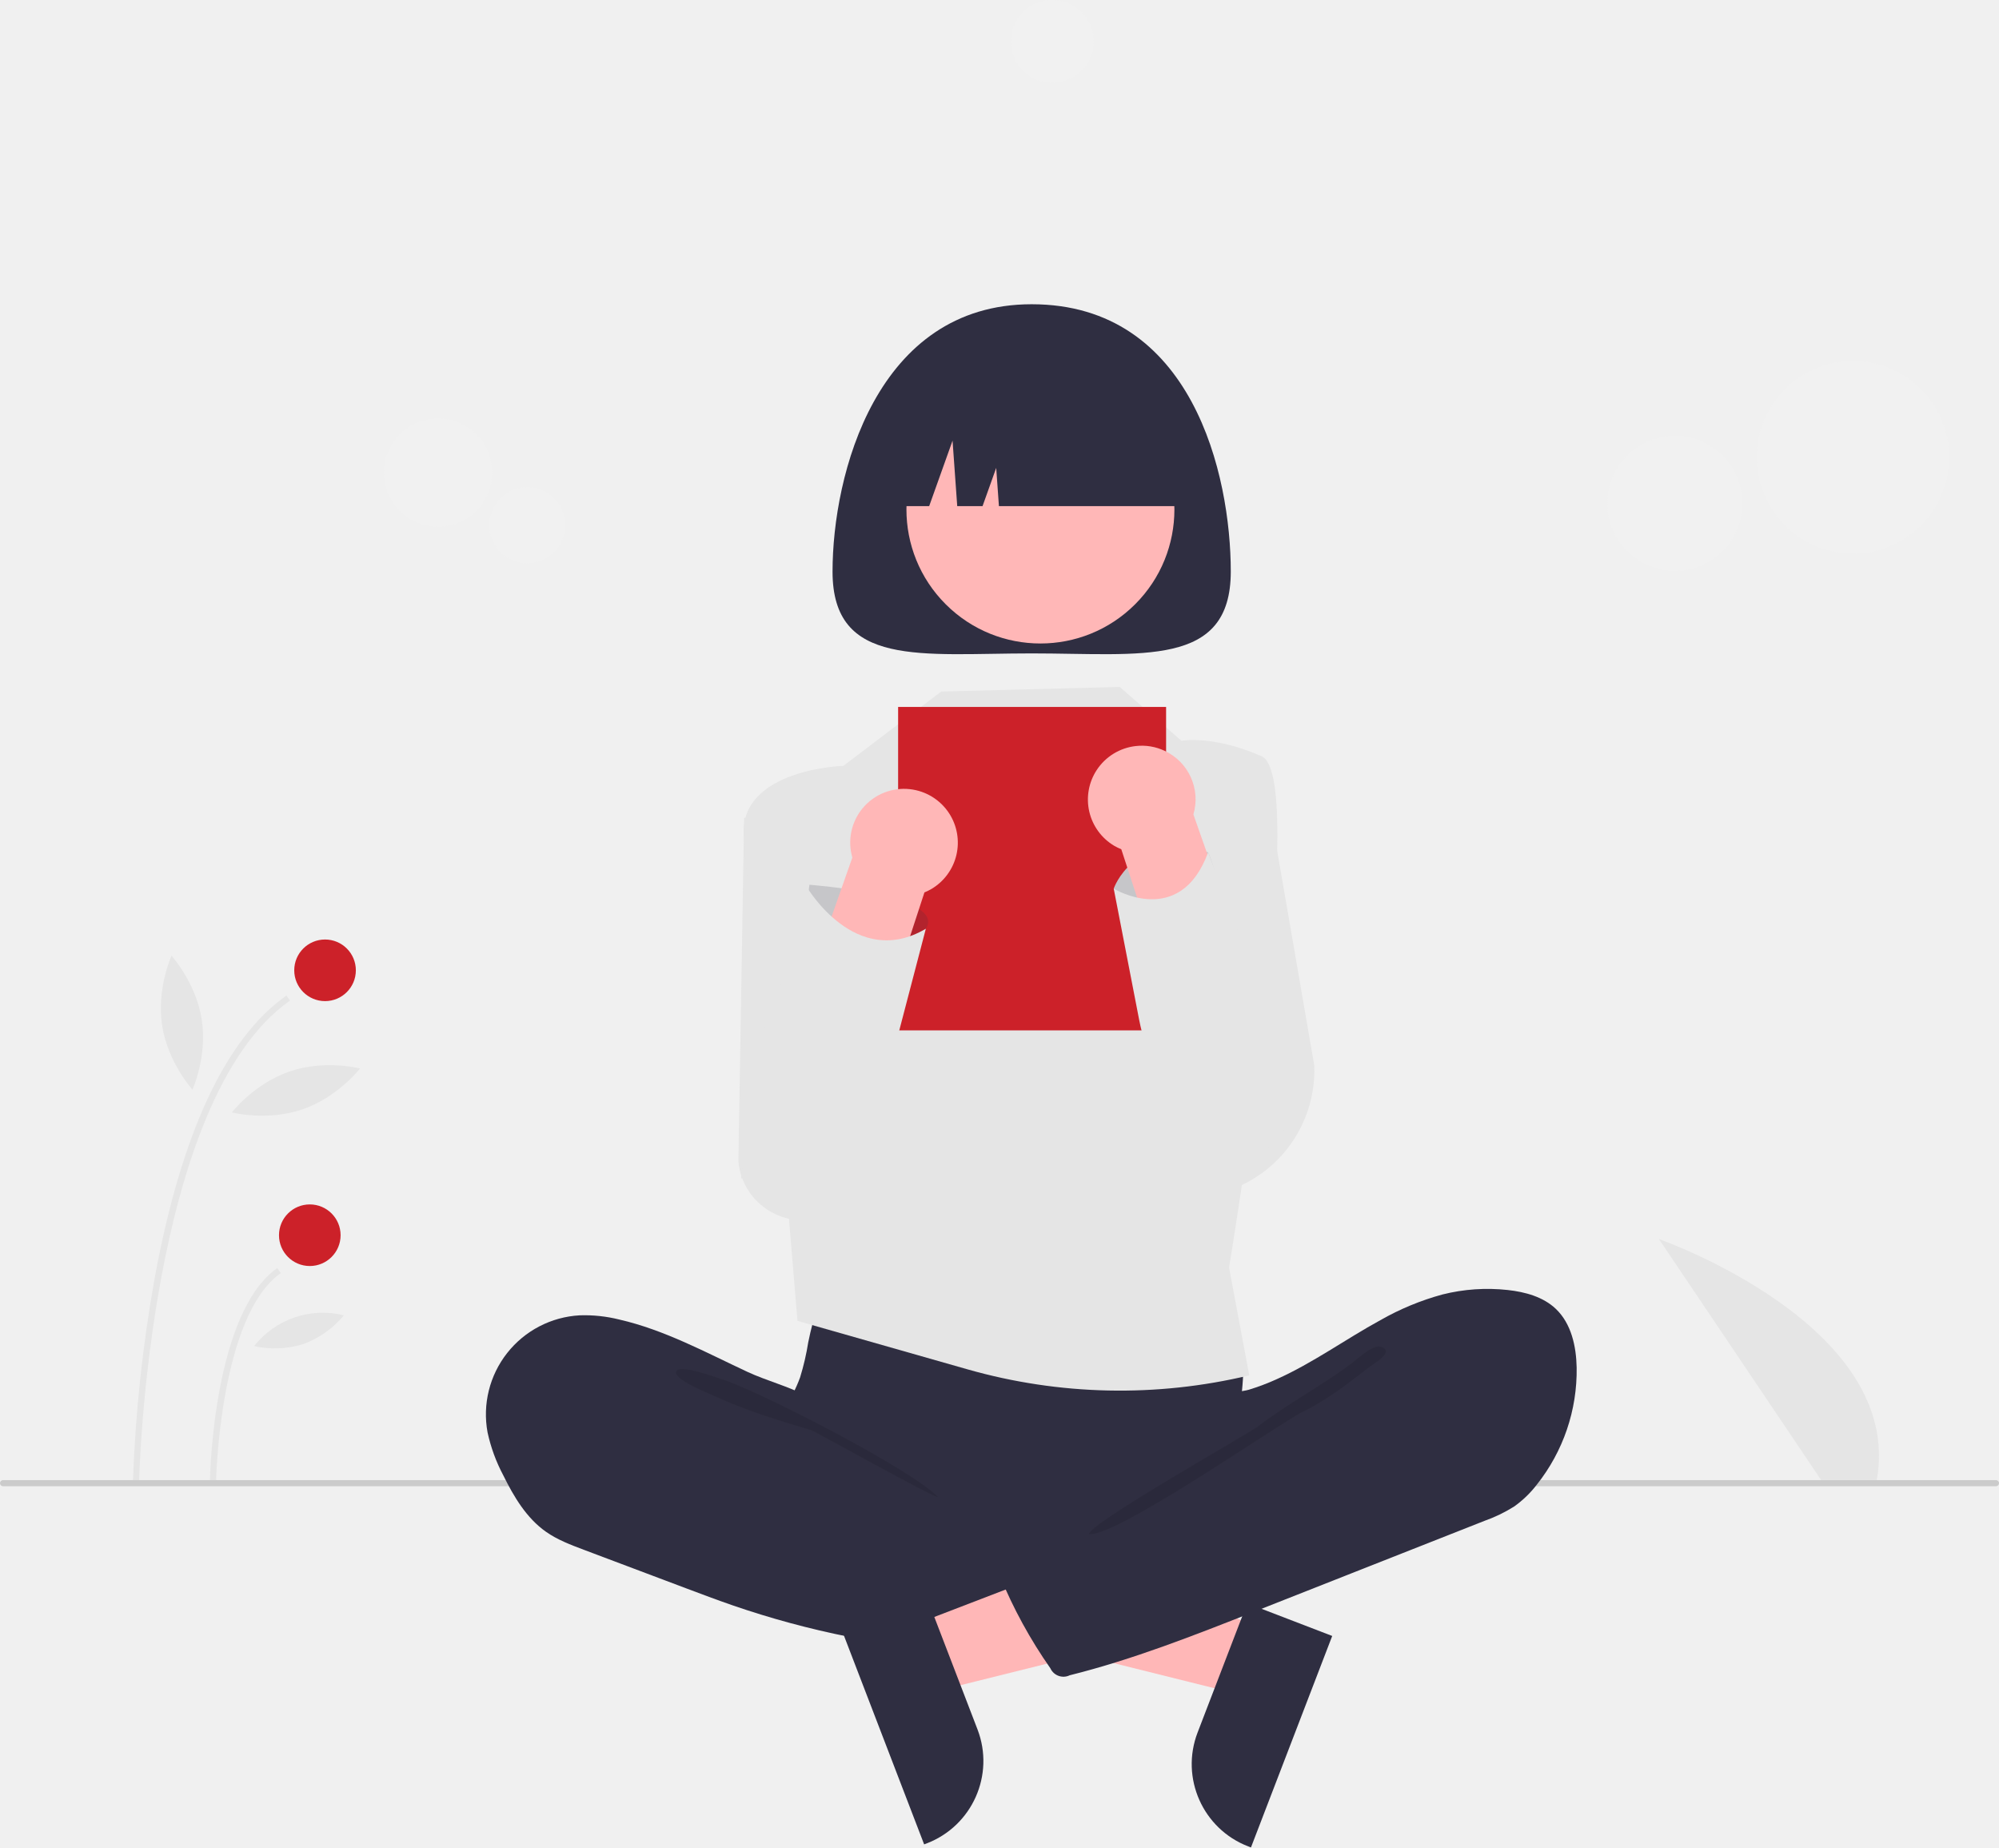
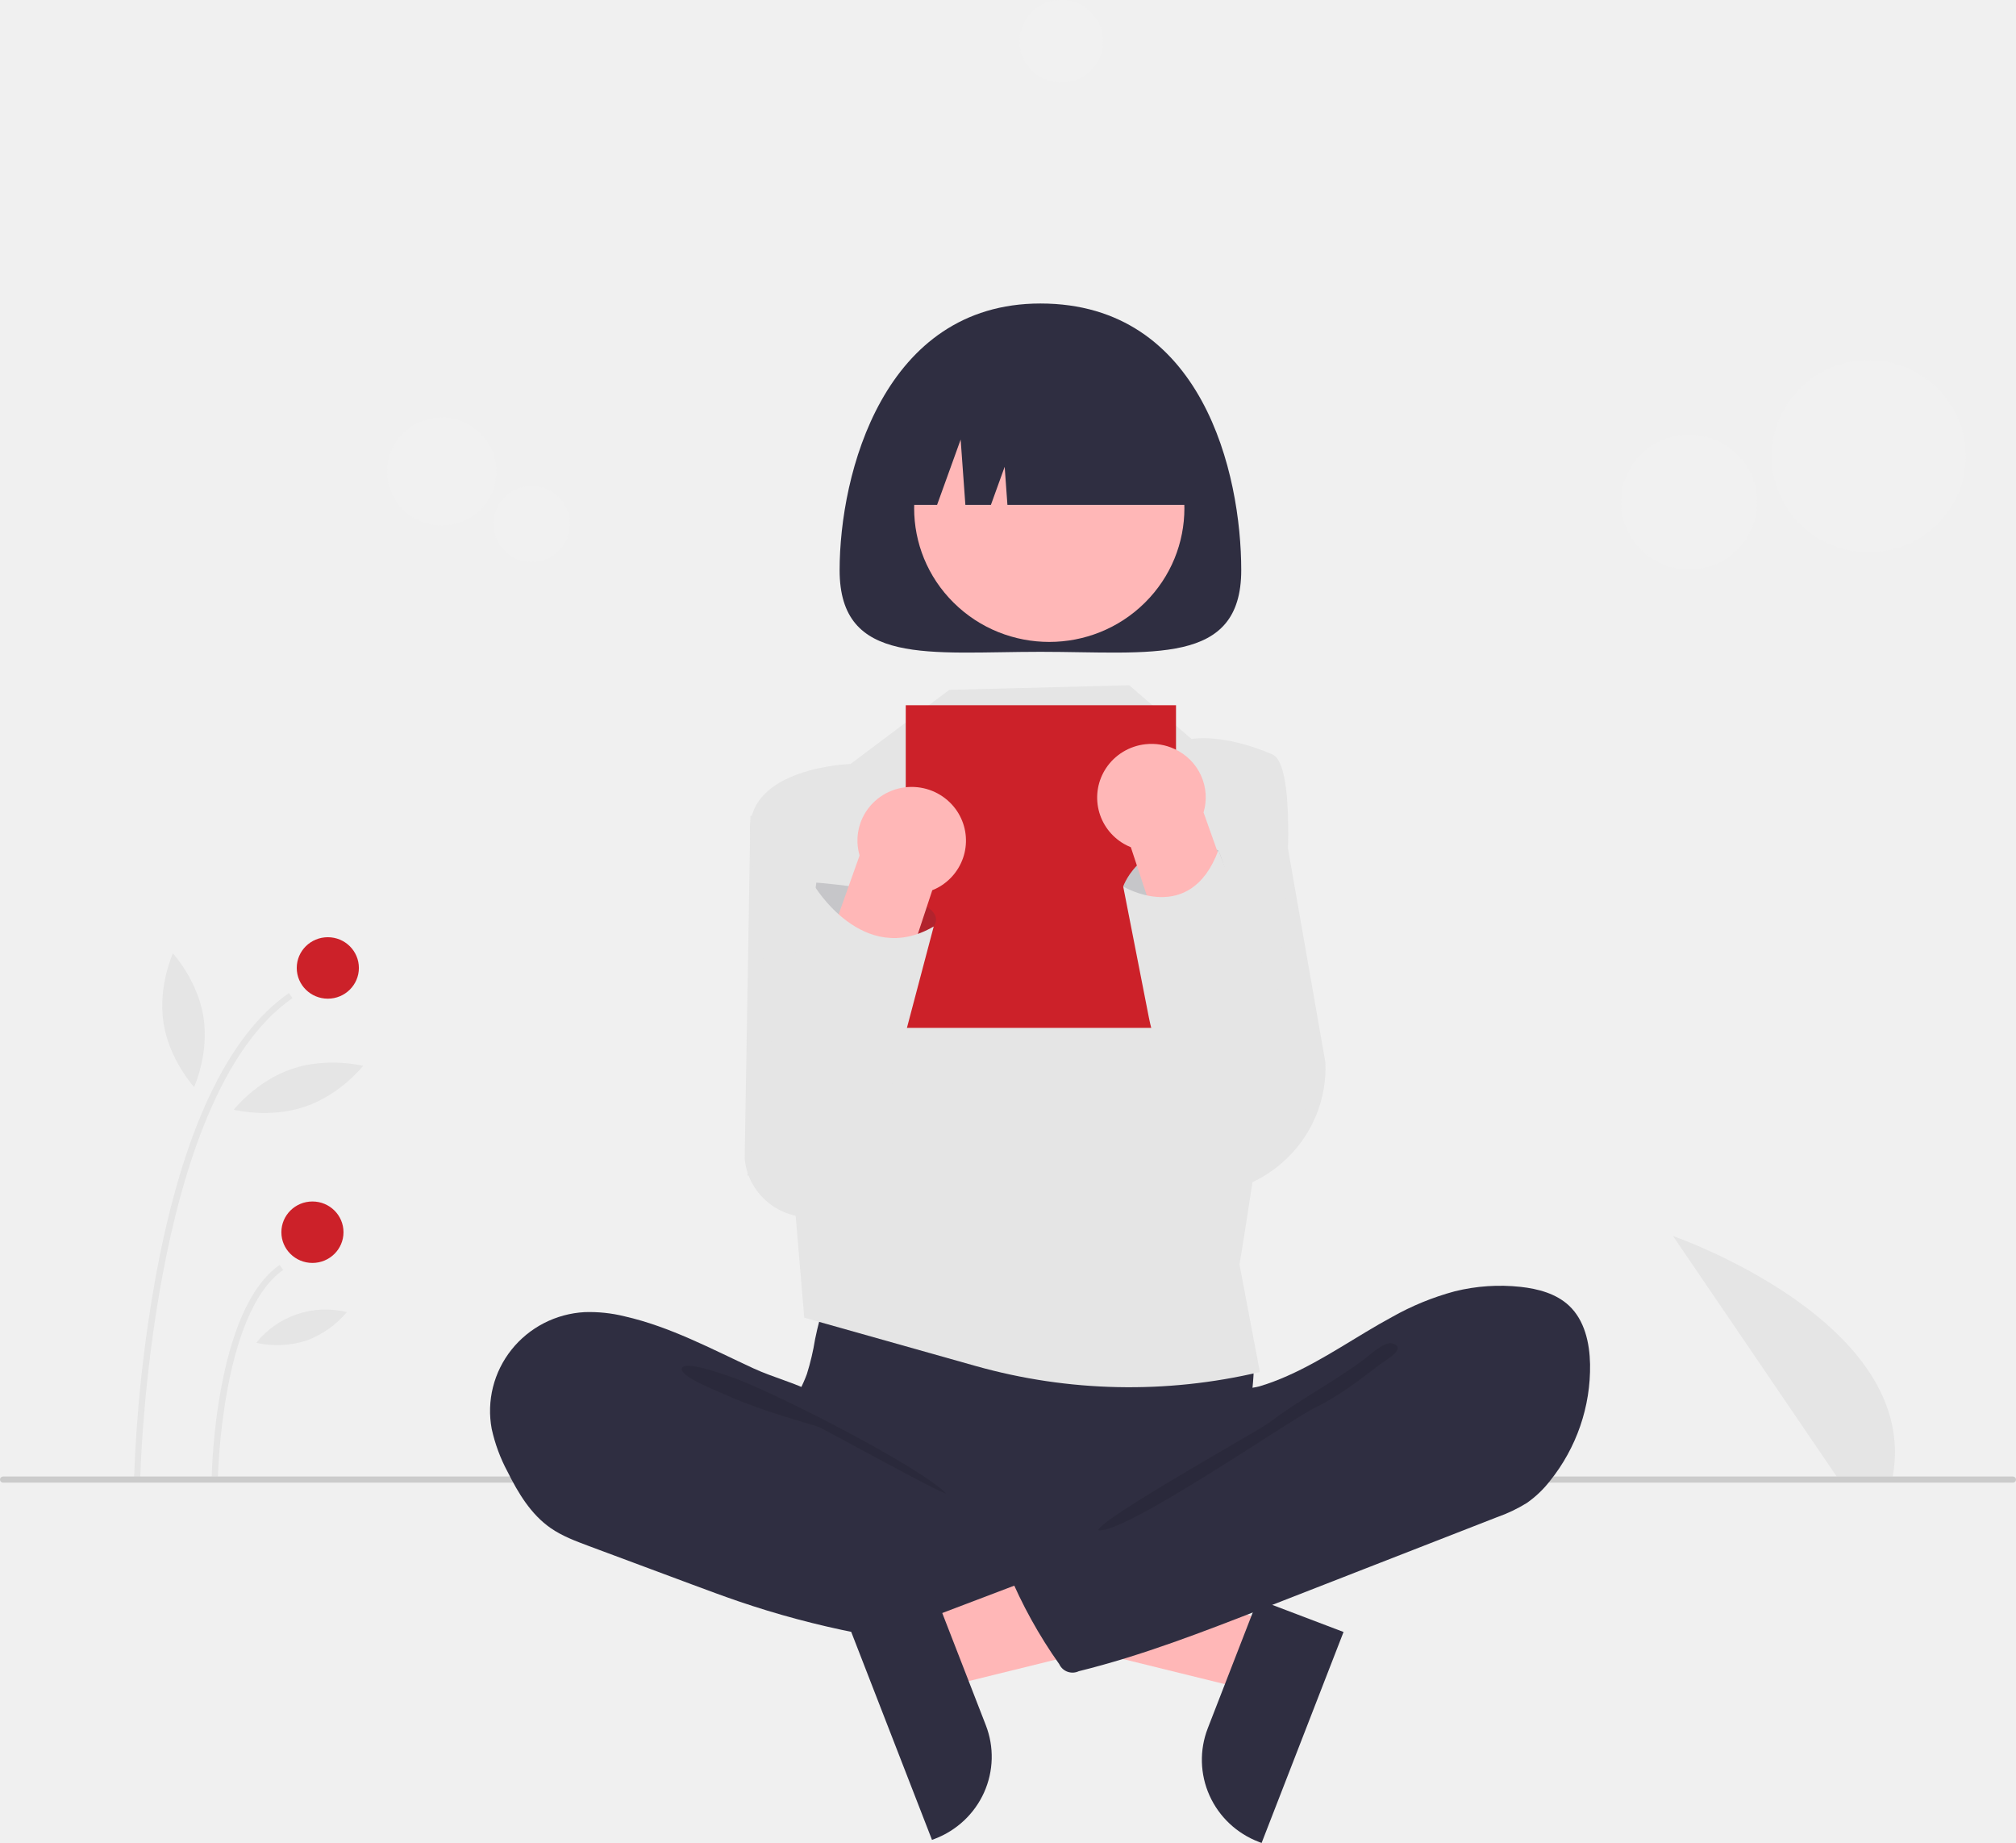
- <svg xmlns="http://www.w3.org/2000/svg" data-name="Layer 1" width="649" height="599.759" viewBox="0 0 649 599.759">
-   <path d="M866.77,630.622l-52.683-78.255s79.785,27.853,70.73,78.255Z" transform="translate(-275.5 -150.1205)" fill="#e5e5e5" />
-   <path d="M320.662,631.142l-2-.039a463.832,463.832,0,0,1,7.1-66.287c8.648-46.881,23.029-77.67,42.743-91.512l1.148,1.637C323.602,507.274,320.686,629.906,320.662,631.142Z" transform="translate(-275.5 -150.1205)" fill="#e5e5e5" />
-   <path d="M345.662,630.663l-2-.039c.043-2.215,1.293-54.414,21.843-68.842l1.148,1.637C346.933,577.265,345.672,630.131,345.662,630.663Z" transform="translate(-275.5 -150.1205)" fill="#e5e5e5" />
-   <circle cx="105.531" cy="315.002" r="10" fill="#cc2129" />
-   <circle cx="100.579" cy="401.002" r="10" fill="#cc2129" />
-   <path d="M341.001,481.117c1.879,12.004-3.019,22.741-3.019,22.741s-7.945-8.726-9.825-20.73,3.019-22.741,3.019-22.741S339.122,469.113,341.001,481.117Z" transform="translate(-275.5 -150.1205)" fill="#e5e5e5" />
-   <path d="M373.688,510.27c-11.493,3.942-22.919.99-22.919.99s7.208-9.344,18.701-13.286,22.919-.99,22.919-.99S385.181,506.328,373.688,510.27Z" transform="translate(-275.5 -150.1205)" fill="#e5e5e5" />
-   <path d="M374.058,586.432a31.135,31.135,0,0,1-16.064.694,28.374,28.374,0,0,1,29.172-10.006A31.134,31.134,0,0,1,374.058,586.432Z" transform="translate(-275.5 -150.1205)" fill="#e5e5e5" />
-   <path d="M923.5,632.622h-647a1,1,0,0,1,0-2h647a1,1,0,0,1,0,2Z" transform="translate(-275.5 -150.1205)" fill="#cbcbcb" />
-   <polygon points="409.792 528.602 401.611 549.895 315.587 528.472 327.661 497.045 409.792 528.602" fill="#ffb7b7" />
-   <path d="M708.019,681.221l-26.379,68.658-.868-.334a28.63,28.63,0,0,1-16.457-36.99l.001-.002,16.112-41.934Z" transform="translate(-275.5 -150.1205)" fill="#2f2e41" />
-   <path d="M554.575,412.112l-37.488,3.51-1.86,111.542A20.996,20.996,0,0,0,537.58,546.211l23.768-1.637Z" transform="translate(-275.5 -150.1205)" fill="#e5e5e5" />
-   <path d="M686.737,406.622l-25.651-.33L659.567,538.828h0a41.281,41.281,0,0,0,42.627-42.854Z" transform="translate(-275.5 -150.1205)" fill="#e5e5e5" />
-   <path d="M537.901,585.912a81.594,81.594,0,0,1-2.639,11.359c-1.294,3.64-3.293,7.006-4.476,10.683-3.772,11.721,1.457,24.79,9.81,33.838a55.217,55.217,0,0,0,26.921,15.986c7.535,1.895,15.37,2.168,23.135,2.431,21.503.729,43.559,1.382,63.934-5.529a111.085,111.085,0,0,0,18.575-8.438,13.907,13.907,0,0,0,4.82-3.795c1.554-2.212,1.753-5.082,1.739-7.785-.046-9.116-1.894-18.185-1.455-27.29.243-5.043,1.187-10.083.722-15.11a27.876,27.876,0,0,0-21.304-24.012c-5.78-1.241-11.775-.565-17.66.001a450.255,450.255,0,0,1-45.96,2.055c-15.679-.1-31.26-2.493-46.861-2.743-4.614-.074-4.52,1.348-5.989,5.813A108.766,108.766,0,0,0,537.901,585.912Z" transform="translate(-275.5 -150.1205)" fill="#2f2e41" />
-   <path d="M476.592,578.503a46.392,46.392,0,0,0-12.905-1.372,32.208,32.208,0,0,0-29.902,37.969,54.098,54.098,0,0,0,5.114,13.973c3.422,6.945,7.527,13.875,13.863,18.325,3.706,2.604,7.996,4.227,12.234,5.824l33.369,12.571c4.909,1.849,9.819,3.699,14.776,5.414a289.018,289.018,0,0,0,77.177,15.343c8.012.477,16.146.61,23.963-1.214,1.855-.433,3.834-1.078,4.908-2.651a8.405,8.405,0,0,0,1.096-3.622l2.053-14.375c.289-2.024.567-4.154-.174-6.06-.941-2.416-3.298-3.936-5.547-5.227-21.938-12.6-47.552-19.551-66.017-36.844-4.347-4.071-7.985-10.524-13.266-13.289-5.989-3.136-13.043-4.926-19.233-7.815C504.566,589.134,491.26,581.875,476.592,578.503Z" transform="translate(-275.5 -150.1205)" fill="#2f2e41" />
-   <path d="M509.906,597.882c11.794,3.696,61.591,29.3,70.126,38.24-1.144.412-39.961-21.341-41.126-21.691-10.588-3.178-21.234-6.376-31.288-11.026-2.023-.935-13.141-5.333-12.637-7.885C495.548,592.64,507.812,597.226,509.906,597.882Z" transform="translate(-275.5 -150.1205)" opacity="0.1" style="isolation:isolate" />
-   <path d="M581.087,374.622l-31.756,24.112s-33.509,1.048-32.376,22.468,14.543,122.838,14.543,122.838l2.91,34.895,55.193,15.726a180.588,180.588,0,0,0,91.486,1.961l0,0-6.559-35.008s26.559-158.992,10.559-165.992-26-5-26-5l-20.055-17.5Z" transform="translate(-275.5 -150.1205)" fill="#e5e5e5" />
-   <path d="M675.087,335.676c0,31.301-28.943,26.567-64.646,26.567s-64.646,4.734-64.646-26.567,14.138-86.785,64.646-86.785C662.689,248.891,675.087,304.375,675.087,335.676Z" transform="translate(-275.5 -150.1205)" fill="#2f2e41" />
-   <circle cx="613.286" cy="315.524" r="43.5" transform="translate(-318.9819 375.953) rotate(-45)" fill="#ffb7b7" />
-   <path d="M559.964,314.422v0h17.205l7.59-21.253,1.518,21.253h8.223l4.428-12.398.886,12.398H660.918v0a46.049,46.049,0,0,0-46.049-46.049h-8.856A46.049,46.049,0,0,0,559.964,314.422Z" transform="translate(-275.5 -150.1205)" fill="#2f2e41" />
-   <rect x="291.587" y="229.502" width="87" height="105" fill="#cc2129" />
-   <polygon points="296.381 527.602 304.563 548.895 390.587 527.472 378.512 496.045 296.381 527.602" fill="#ffb7b7" />
-   <path d="M576.747,669.62l16.112,41.934.001.002A28.63,28.63,0,0,1,576.402,748.546l-.868.334-26.379-68.658Z" transform="translate(-275.5 -150.1205)" fill="#2f2e41" />
-   <path d="M743.835,570.353a60.059,60.059,0,0,1,21.157-1.446c5.656.623,11.484,2.197,15.613,6.112,5.026,4.765,6.641,12.134,6.776,19.059a59.543,59.543,0,0,1-12.942,38.027,34.505,34.505,0,0,1-7.399,7.123,48.702,48.702,0,0,1-9.627,4.639L682.685,673.342c-19.659,7.754-39.388,15.531-59.893,20.643a4.668,4.668,0,0,1-6.233-2.174q-.025-.051-.048-.103a154.818,154.818,0,0,1-16.378-29.96,2.019,2.019,0,0,1,.892-3.183l52.856-30.369c3.786-2.175,7.614-4.382,10.758-7.412a26.708,26.708,0,0,0,5.523-7.689c1.096-2.288,1.198-7.689,2.597-9.38,1.37-1.656,6.057-1.788,8.222-2.44a74.602,74.602,0,0,0,8.951-3.384c11.823-5.289,22.352-12.975,33.686-19.168A86.432,86.432,0,0,1,743.835,570.353Z" transform="translate(-275.5 -150.1205)" fill="#2f2e41" />
-   <path d="M713.87,593.032c-9.081,6.82-20.839,13.09-29.839,20.09-3.072,2.389-54.276,31.177-55,35,8.396,1.415,61.883-36.003,69.536-39.737s14.436-8.999,21.158-14.225c1.713-1.332,8.973-5.336,4.055-6.824C721.011,586.498,715.915,591.669,713.87,593.032Z" transform="translate(-275.5 -150.1205)" opacity="0.1" style="isolation:isolate" />
-   <circle cx="601.587" cy="148.467" r="31.248" fill="#f1f1f1" style="isolation:isolate" />
-   <circle cx="543.755" cy="163.392" r="21.92" fill="#f1f1f1" style="isolation:isolate" />
-   <circle cx="142.213" cy="153.437" r="17.576" fill="#f1f1f1" style="isolation:isolate" />
-   <circle cx="171.15" cy="170.502" r="12.329" fill="#f1f1f1" style="isolation:isolate" />
-   <circle cx="341.654" cy="13.435" r="13.435" fill="#f1f1f1" style="isolation:isolate" />
-   <path d="M537.087,446.622l1.201-9.27s44.799,3.27,37.799,14.27-24,12-24,12Z" transform="translate(-275.5 -150.1205)" fill="#2f2e41" opacity="0.17" />
-   <path d="M570.903,406.315a17.49,17.49,0,0,1,12.725,7.813h0a17.474,17.474,0,0,1-5.683,24.563,16.846,16.846,0,0,1-2.316,1.138l-27.536,84.228a13.989,13.989,0,1,1-25.156-12.247l29.284-83.293A17.455,17.455,0,0,1,570.903,406.315Z" transform="translate(-275.5 -150.1205)" fill="#ffb7b7" />
-   <path d="M537.498,438.142s15.778,26.957,38.589,13.48l-22.107,84.598h-18.626l-19.268-3.598,5.395-34.953Z" transform="translate(-275.5 -150.1205)" fill="#e5e5e5" />
-   <path d="M650.157,456.567l-13.071-17.945s6.282-18.613,30.641-11.806C667.728,426.816,683.228,461.512,650.157,456.567Z" transform="translate(-275.5 -150.1205)" fill="#e5e5e5" />
-   <path d="M650.157,456.567l-13.071-17.945s6.282-18.613,30.641-11.806C667.728,426.816,683.228,461.512,650.157,456.567Z" transform="translate(-275.5 -150.1205)" fill="#2f2e41" opacity="0.17" />
-   <path d="M653.618,393.871a17.359,17.359,0,0,1,9.334,20.647l29.284,83.293a13.989,13.989,0,1,1-25.156,12.247L639.544,425.829a16.846,16.846,0,0,1-2.316-1.138,17.474,17.474,0,0,1-5.683-24.563h0a17.49,17.49,0,0,1,12.725-7.813A17.276,17.276,0,0,1,653.618,393.871Z" transform="translate(-275.5 -150.1205)" fill="#ffb7b7" />
-   <path d="M637.087,438.622s21.566,13.085,30.641-11.806L698.116,506.83l-9.03,15.792-1.306.109A33.397,33.397,0,0,1,659.197,510.645l0,0a66.344,66.344,0,0,1-13.86-29.475Z" transform="translate(-275.5 -150.1205)" fill="#e5e5e5" />
+ <svg xmlns="http://www.w3.org/2000/svg" width="186" height="170" viewBox="0 0 186 170" fill="none">
+   <g clip-path="url(#clip0_51_4368)">
+     <path d="M169.455 136.197L154.356 114.016C154.356 114.016 177.222 121.911 174.627 136.197H169.455Z" fill="#E5E5E5" />
+     <path d="M12.943 136.344L12.37 136.333C12.592 130.03 13.272 123.751 14.405 117.544C16.883 104.256 21.005 95.529 26.655 91.605L26.984 92.069C13.786 101.234 12.95 135.994 12.943 136.344Z" fill="#E5E5E5" />
+     <path d="M20.108 136.208L19.535 136.197C19.547 135.57 19.905 120.774 25.795 116.684L26.124 117.148C20.472 121.073 20.111 136.058 20.108 136.208Z" fill="#E5E5E5" />
+     <path d="M30.245 92.121C31.828 92.121 33.111 90.852 33.111 89.286C33.111 87.721 31.828 86.452 30.245 86.452C28.662 86.452 27.379 87.721 27.379 89.286C27.379 90.852 28.662 92.121 30.245 92.121Z" fill="#CC2129" />
+     <path d="M28.826 116.497C30.408 116.497 31.692 115.228 31.692 113.663C31.692 112.097 30.408 110.828 28.826 110.828C27.243 110.828 25.96 112.097 25.96 113.663C25.96 115.228 27.243 116.497 28.826 116.497Z" fill="#CC2129" />
+     <path d="M18.772 93.82C19.311 97.222 17.907 100.266 17.907 100.266C17.907 100.266 15.63 97.792 15.091 94.39C14.553 90.987 15.957 87.944 15.957 87.944C15.957 87.944 18.234 90.417 18.772 93.82Z" fill="#E5E5E5" />
+     <path d="M28.14 102.083C24.846 103.201 21.572 102.364 21.572 102.364C21.572 102.364 23.638 99.715 26.931 98.598C30.225 97.481 33.5 98.317 33.5 98.317C33.5 98.317 31.434 100.966 28.14 102.083Z" fill="#E5E5E5" />
+     <path d="M28.246 123.671C26.755 124.134 25.168 124.202 23.642 123.868C24.611 122.648 25.916 121.731 27.399 121.228C28.882 120.725 30.481 120.657 32.003 121.032C31.006 122.222 29.71 123.132 28.246 123.671Z" fill="#E5E5E5" />
+     <path d="M185.713 136.764H0.287C0.211 136.764 0.138 136.734 0.084 136.681C0.03 136.628 0 136.556 0 136.48C0 136.405 0.03 136.333 0.084 136.28C0.138 136.227 0.211 136.197 0.287 136.197H185.713C185.789 136.197 185.862 136.227 185.916 136.28C185.97 136.333 186 136.405 186 136.48C186 136.556 185.97 136.628 185.916 136.681C185.862 136.734 185.789 136.764 185.713 136.764Z" fill="#CBCBCB" />
+     <path d="M117.444 149.831L115.1 155.866L90.446 149.794L93.906 140.886L117.444 149.831Z" fill="#FFB7B7" />
+     <path d="M123.958 150.539L116.398 170L116.149 169.905C114.117 169.134 112.479 167.595 111.595 165.629C110.71 163.663 110.652 161.43 111.432 159.421L111.432 159.42L116.05 147.534L123.958 150.539Z" fill="#2F2E41" />
+     <path d="M79.981 74.261L69.237 75.256L68.704 106.872C68.847 108.422 69.597 109.854 70.795 110.863C71.992 111.872 73.541 112.378 75.111 112.271L81.923 111.807L79.981 74.261Z" fill="#E5E5E5" />
+     <path d="M117.858 72.705L110.507 72.611L110.072 110.178C111.696 110.232 113.314 109.954 114.825 109.361C116.336 108.769 117.708 107.875 118.854 106.735C120 105.596 120.897 104.235 121.488 102.737C122.079 101.239 122.351 99.638 122.288 98.031L117.858 72.705Z" fill="#E5E5E5" />
+     <path d="M75.203 123.524C75.028 124.613 74.776 125.689 74.446 126.743C74.075 127.775 73.503 128.729 73.163 129.771C72.082 133.094 73.581 136.798 75.975 139.363C78.051 141.578 80.731 143.151 83.691 143.894C85.85 144.431 88.096 144.508 90.321 144.583C96.484 144.79 102.805 144.974 108.644 143.016C110.489 142.382 112.271 141.581 113.967 140.624C114.503 140.372 114.975 140.004 115.349 139.548C115.794 138.921 115.851 138.108 115.847 137.342C115.834 134.758 115.304 132.187 115.43 129.606C115.5 128.177 115.77 126.748 115.637 125.323C115.453 123.705 114.767 122.182 113.674 120.964C112.581 119.745 111.135 118.891 109.532 118.517C107.875 118.165 106.157 118.357 104.47 118.517C100.093 118.933 95.697 119.128 91.299 119.1C86.805 119.072 82.34 118.393 77.869 118.322C76.546 118.301 76.573 118.705 76.152 119.97C75.764 121.135 75.447 122.322 75.203 123.524Z" fill="#2F2E41" />
+     <path d="M57.632 121.424C56.424 121.124 55.179 120.993 53.934 121.035C52.625 121.107 51.347 121.453 50.185 122.05C49.022 122.648 48.002 123.484 47.191 124.502C46.38 125.52 45.798 126.697 45.483 127.955C45.168 129.213 45.127 130.523 45.364 131.797C45.665 133.178 46.159 134.511 46.829 135.758C47.81 137.726 48.986 139.691 50.802 140.952C51.864 141.69 53.094 142.15 54.308 142.603L63.872 146.166C65.279 146.69 66.686 147.214 68.106 147.7C75.244 150.14 82.686 151.604 90.225 152.049C92.521 152.184 94.852 152.222 97.093 151.705C97.624 151.582 98.191 151.399 98.499 150.954C98.681 150.639 98.789 150.288 98.813 149.927L99.402 145.853C99.485 145.279 99.564 144.675 99.352 144.135C99.082 143.45 98.406 143.019 97.762 142.653C91.475 139.082 84.134 137.112 78.842 132.21C77.596 131.056 76.554 129.227 75.04 128.443C73.323 127.554 71.302 127.047 69.528 126.228C65.649 124.437 61.836 122.38 57.632 121.424Z" fill="#2F2E41" />
+     <path opacity="0.1" d="M67.179 126.917C70.56 127.964 84.831 135.222 87.277 137.756C86.949 137.873 75.825 131.707 75.491 131.608C72.456 130.707 69.405 129.8 66.523 128.482C65.944 128.217 62.758 126.971 62.902 126.247C63.065 125.431 66.579 126.731 67.179 126.917Z" fill="black" />
+     <path d="M87.579 63.634L78.478 70.469C78.478 70.469 68.875 70.766 69.2 76.837C69.524 82.909 73.368 111.655 73.368 111.655L74.201 121.546L90.019 126.004C98.566 128.412 107.596 128.604 116.239 126.56L114.359 116.637C114.359 116.637 121.971 71.571 117.385 69.587C112.8 67.603 109.934 68.17 109.934 68.17L104.186 63.209L87.579 63.634Z" fill="#E5E5E5" />
+     <path d="M114.519 52.595C114.519 61.467 106.225 60.125 95.992 60.125C85.76 60.125 77.465 61.467 77.465 52.595C77.465 43.723 81.517 27.996 95.992 27.996C110.966 27.996 114.519 43.723 114.519 52.595Z" fill="#2F2E41" />
+     <path d="M105.623 55.602C110.492 50.787 110.492 42.98 105.623 38.164C100.754 33.349 92.861 33.349 87.992 38.164C83.124 42.98 83.124 50.787 87.992 55.602C92.861 60.417 100.754 60.417 105.623 55.602Z" fill="#FFB7B7" />
+     <path d="M81.526 46.571H86.457L88.632 40.547L89.067 46.571H91.424L92.693 43.057L92.947 46.571H110.459C110.459 43.109 109.068 39.789 106.593 37.341C104.118 34.894 100.761 33.519 97.261 33.519H94.723C91.223 33.519 87.866 34.894 85.391 37.341C82.916 39.789 81.526 43.109 81.526 46.571Z" fill="#2F2E41" />
+     <path d="M108.501 65.052H83.567V94.814H108.501V65.052Z" fill="#CC2129" />
+     <path d="M84.941 149.547L87.286 155.583L111.94 149.51L108.48 140.603L84.941 149.547Z" fill="#FFB7B7" />
+     <path d="M86.336 147.251L90.953 159.137L90.953 159.137C91.734 161.146 91.675 163.379 90.791 165.346C89.906 167.312 88.268 168.85 86.237 169.622L85.988 169.717L78.428 150.256L86.336 147.251Z" fill="#2F2E41" />
+     <path d="M134.222 119.114C136.203 118.622 138.256 118.484 140.286 118.704C141.907 118.881 143.577 119.327 144.76 120.436C146.201 121.787 146.664 123.876 146.702 125.838C146.766 129.748 145.455 133.558 142.993 136.617C142.392 137.391 141.677 138.071 140.873 138.636C140.005 139.173 139.079 139.614 138.114 139.951L116.697 148.306C111.063 150.503 105.409 152.708 99.532 154.157C99.213 154.309 98.845 154.33 98.51 154.214C98.175 154.099 97.9 153.856 97.746 153.54C97.741 153.531 97.736 153.521 97.732 153.511C95.855 150.86 94.281 148.012 93.038 145.019C92.979 144.948 92.938 144.864 92.919 144.774C92.9 144.684 92.903 144.591 92.929 144.502C92.954 144.414 93 144.332 93.064 144.265C93.127 144.198 93.206 144.147 93.294 144.117L108.442 135.509C109.527 134.892 110.624 134.267 111.525 133.408C112.18 132.78 112.716 132.042 113.108 131.228C113.422 130.58 113.451 129.049 113.852 128.569C114.245 128.1 115.588 128.063 116.209 127.878C117.084 127.613 117.941 127.292 118.774 126.919C122.163 125.42 125.18 123.241 128.428 121.486C130.25 120.455 132.197 119.658 134.222 119.114Z" fill="#2F2E41" />
+     <path opacity="0.1" d="M125.635 125.542C123.032 127.475 119.662 129.252 117.083 131.236C116.203 131.914 101.528 140.073 101.32 141.157C103.727 141.558 119.056 130.952 121.249 129.894C123.442 128.836 125.386 127.343 127.313 125.862C127.804 125.484 129.884 124.349 128.475 123.927C127.681 123.69 126.221 125.156 125.635 125.542Z" fill="black" />
+     <path d="M172.412 50.94C177.358 50.94 181.367 46.974 181.367 42.083C181.367 37.191 177.358 33.225 172.412 33.225C167.466 33.225 163.456 37.191 163.456 42.083C163.456 46.974 167.466 50.94 172.412 50.94Z" fill="#F1F1F1" />
+     <path d="M155.837 52.526C159.307 52.526 162.119 49.744 162.119 46.313C162.119 42.882 159.307 40.1 155.837 40.1C152.368 40.1 149.555 42.882 149.555 46.313C149.555 49.744 152.368 52.526 155.837 52.526Z" fill="#F1F1F1" />
+     <path d="M40.758 48.473C43.54 48.473 45.795 46.243 45.795 43.491C45.795 40.74 43.54 38.509 40.758 38.509C37.976 38.509 35.721 40.74 35.721 43.491C35.721 46.243 37.976 48.473 40.758 48.473Z" fill="#F1F1F1" />
+     <path d="M49.051 51.823C51.002 51.823 52.584 50.258 52.584 48.328C52.584 46.398 51.002 44.834 49.051 44.834C47.099 44.834 45.517 46.398 45.517 48.328C45.517 50.258 47.099 51.823 49.051 51.823Z" fill="#F1F1F1" />
+     <path d="M97.916 7.616C100.043 7.616 101.767 5.911 101.767 3.808C101.767 1.705 100.043 -2.86102e-06 97.916 -2.86102e-06C95.79 -2.86102e-06 94.066 1.705 94.066 3.808C94.066 5.911 95.79 7.616 97.916 7.616Z" fill="#F1F1F1" />
+     <path opacity="0.17" d="M74.969 84.043L75.314 81.415C75.314 81.415 88.153 82.342 86.147 85.46C84.14 88.578 79.268 88.861 79.268 88.861L74.969 84.043Z" fill="#2F2E41" />
+     <path d="M84.661 72.618C85.396 72.698 86.105 72.938 86.735 73.321C87.366 73.704 87.903 74.22 88.308 74.832C88.677 75.391 88.928 76.018 89.046 76.675C89.163 77.332 89.146 78.006 88.994 78.657C88.841 79.307 88.558 79.92 88.16 80.459C87.763 80.999 87.259 81.453 86.679 81.794C86.466 81.919 86.245 82.026 86.015 82.117L78.124 105.991C77.895 106.462 77.575 106.884 77.18 107.232C76.786 107.58 76.327 107.848 75.828 108.02C75.329 108.192 74.8 108.264 74.273 108.233C73.746 108.203 73.229 108.069 72.754 107.84C72.279 107.612 71.855 107.292 71.505 106.901C71.155 106.509 70.887 106.053 70.716 105.559C70.545 105.064 70.474 104.541 70.508 104.02C70.542 103.498 70.68 102.989 70.914 102.52L79.307 78.911C79.078 78.13 79.048 77.305 79.218 76.509C79.389 75.714 79.755 74.972 80.284 74.35C80.814 73.728 81.49 73.244 82.253 72.942C83.017 72.64 83.844 72.528 84.661 72.618Z" fill="#FFB7B7" />
+     <path d="M75.087 81.639C75.087 81.639 79.609 89.28 86.147 85.46L79.811 109.439H74.473L68.951 108.419L70.497 98.512L75.087 81.639Z" fill="#E5E5E5" />
+     <path d="M107.375 86.862L103.629 81.775C103.629 81.775 105.429 76.499 112.41 78.428C112.41 78.428 116.853 88.263 107.375 86.862Z" fill="#E5E5E5" />
+     <path opacity="0.17" d="M107.375 86.862L103.629 81.775C103.629 81.775 105.429 76.499 112.41 78.428C112.41 78.428 116.853 88.263 107.375 86.862Z" fill="#2F2E41" />
+     <path d="M108.367 69.09C109.447 69.587 110.312 70.451 110.803 71.525C111.294 72.599 111.379 73.812 111.042 74.943L119.434 98.552C119.668 99.02 119.806 99.53 119.84 100.051C119.874 100.573 119.804 101.096 119.633 101.59C119.462 102.085 119.194 102.541 118.844 102.933C118.494 103.324 118.069 103.644 117.594 103.872C117.119 104.101 116.603 104.235 116.076 104.265C115.548 104.296 115.02 104.224 114.521 104.052C114.022 103.88 113.562 103.612 113.168 103.264C112.774 102.916 112.454 102.494 112.225 102.023L104.333 78.149C104.104 78.058 103.882 77.95 103.67 77.826C103.09 77.484 102.586 77.03 102.188 76.491C101.791 75.952 101.507 75.339 101.355 74.688C101.203 74.038 101.185 73.364 101.303 72.707C101.421 72.05 101.672 71.423 102.041 70.864C102.446 70.251 102.983 69.735 103.613 69.352C104.244 68.969 104.952 68.729 105.688 68.649C106.605 68.547 107.533 68.699 108.367 69.09Z" fill="#FFB7B7" />
+     <path d="M103.629 81.775C103.629 81.775 109.809 85.484 112.41 78.428L121.12 101.108L118.532 105.585L118.157 105.615C116.614 105.743 115.062 105.498 113.635 104.901C112.208 104.304 110.949 103.374 109.965 102.19C107.96 99.775 106.595 96.903 105.993 93.835L103.629 81.775Z" fill="#E5E5E5" />
+   </g>
+   <defs>
+     <clipPath id="clip0_51_4368">
+       <rect width="186" height="170" fill="white" />
+     </clipPath>
+   </defs>
</svg>
